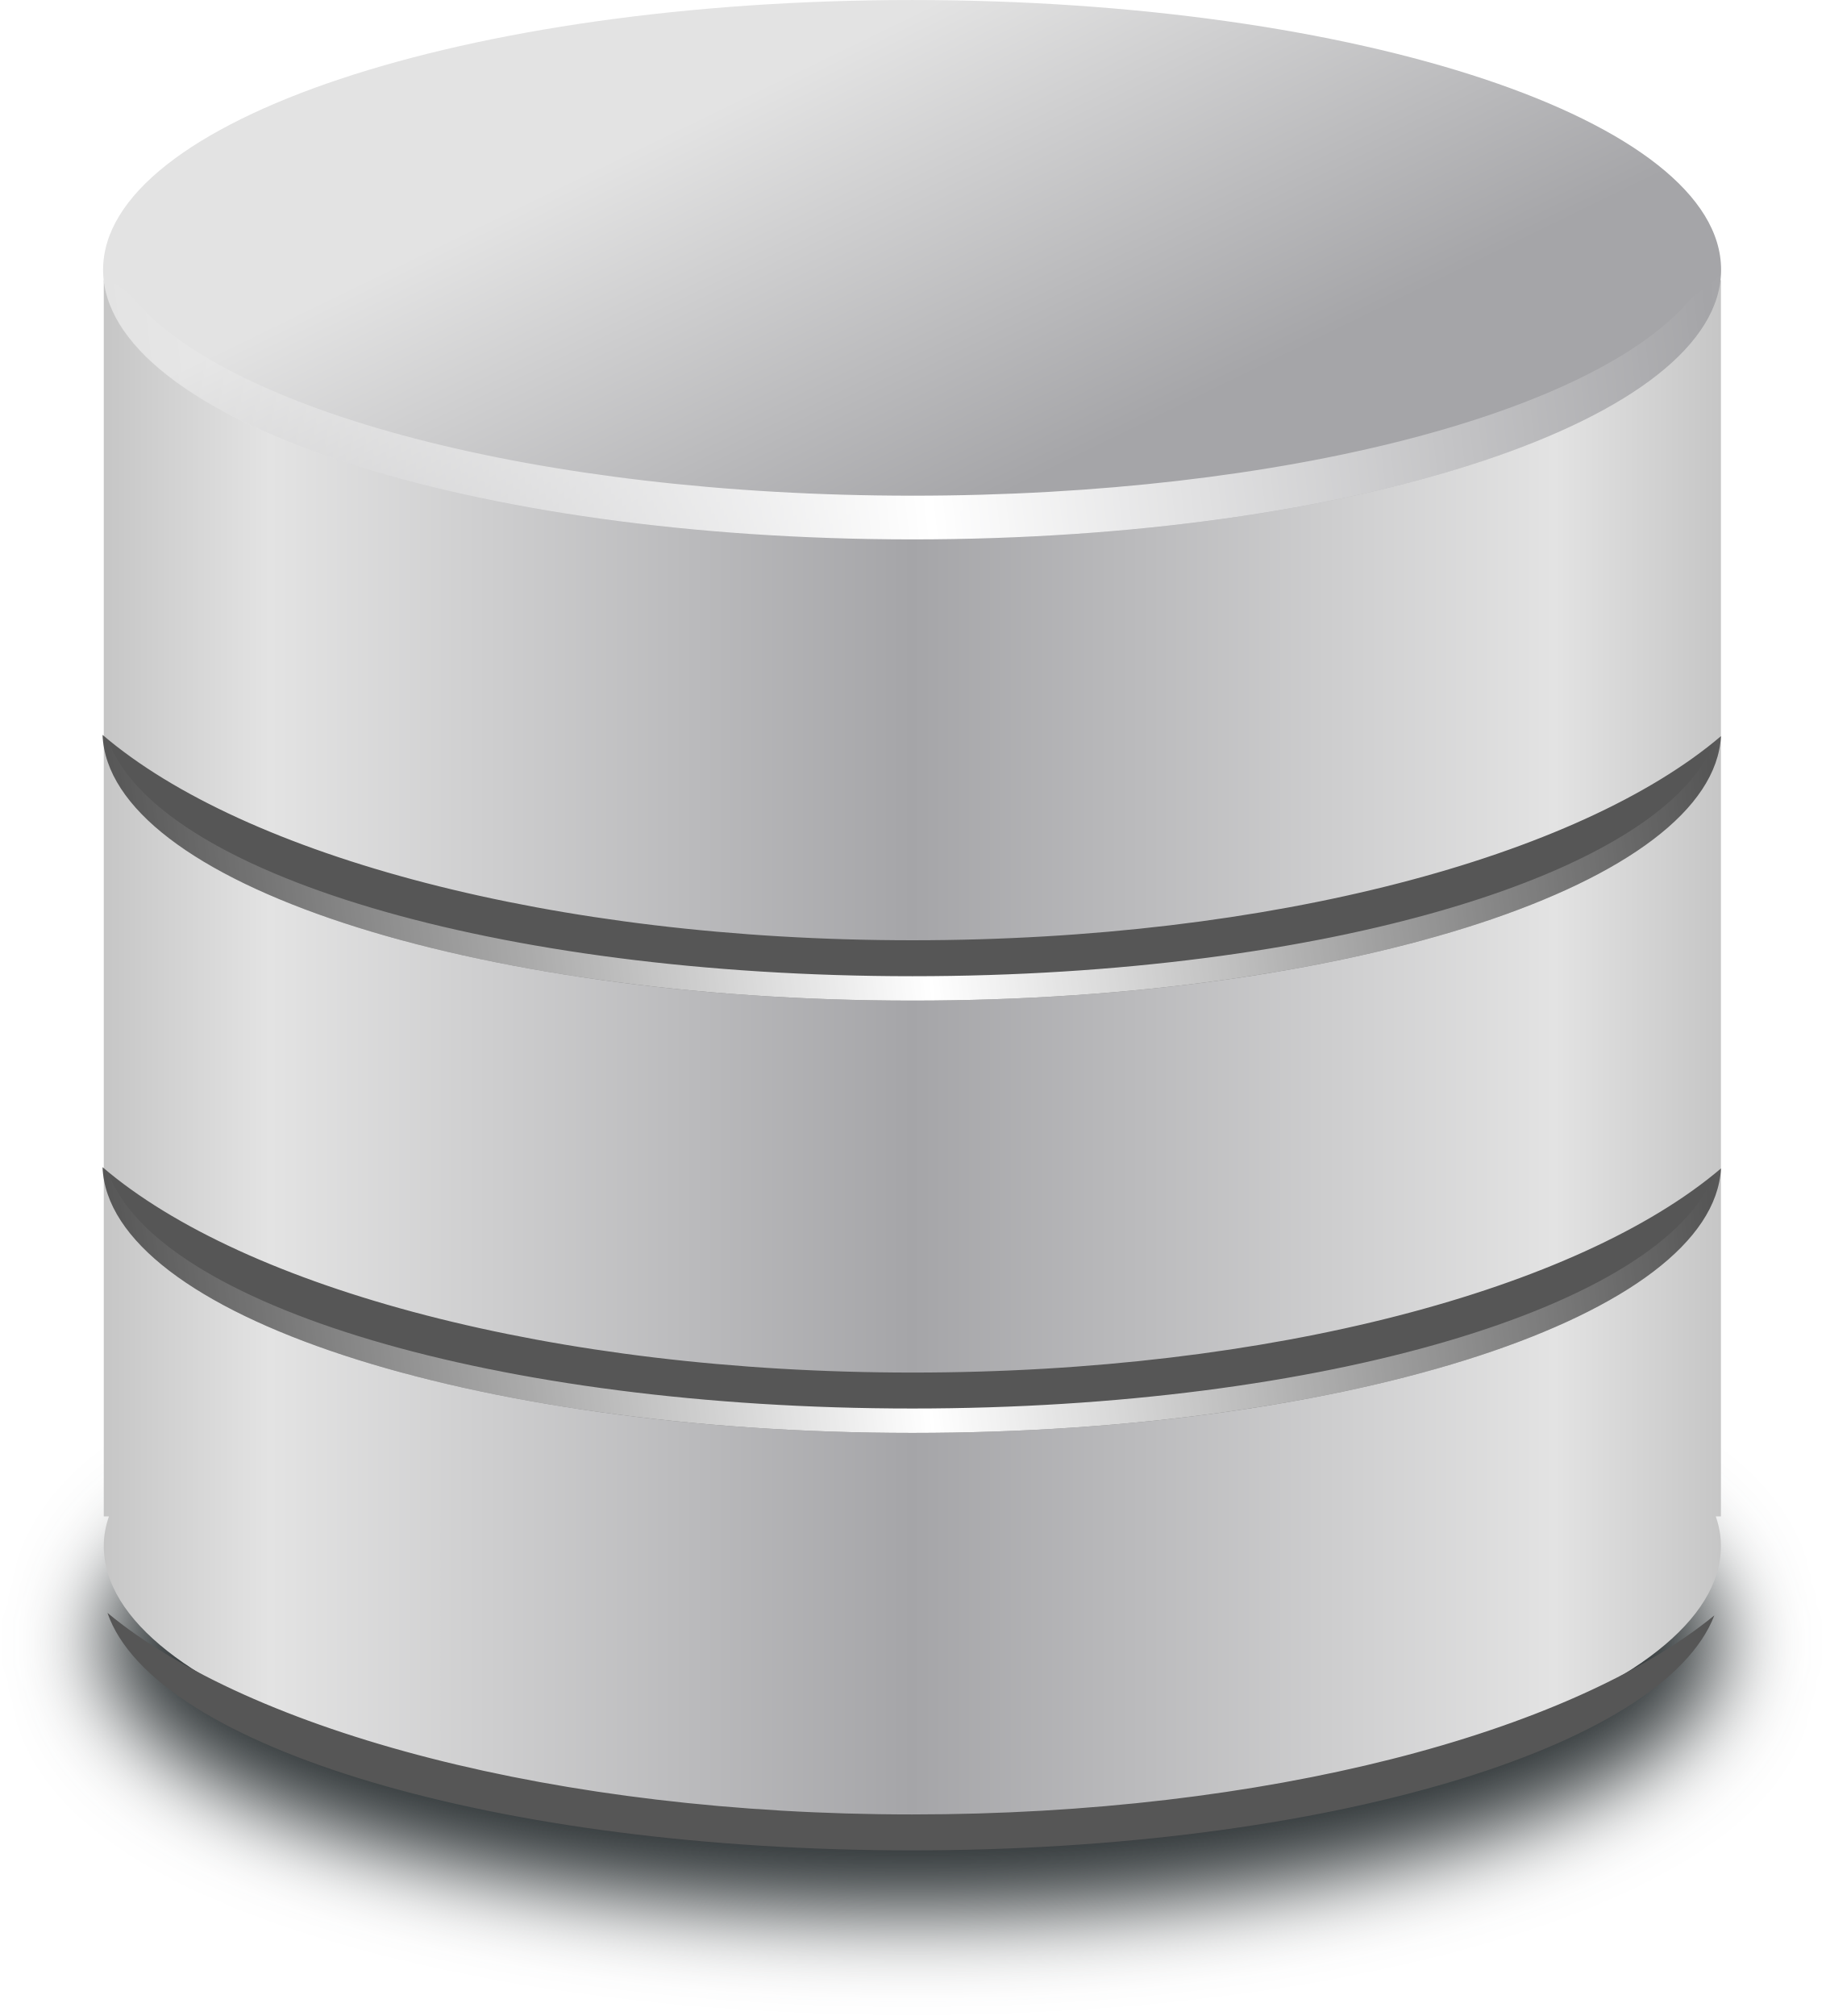
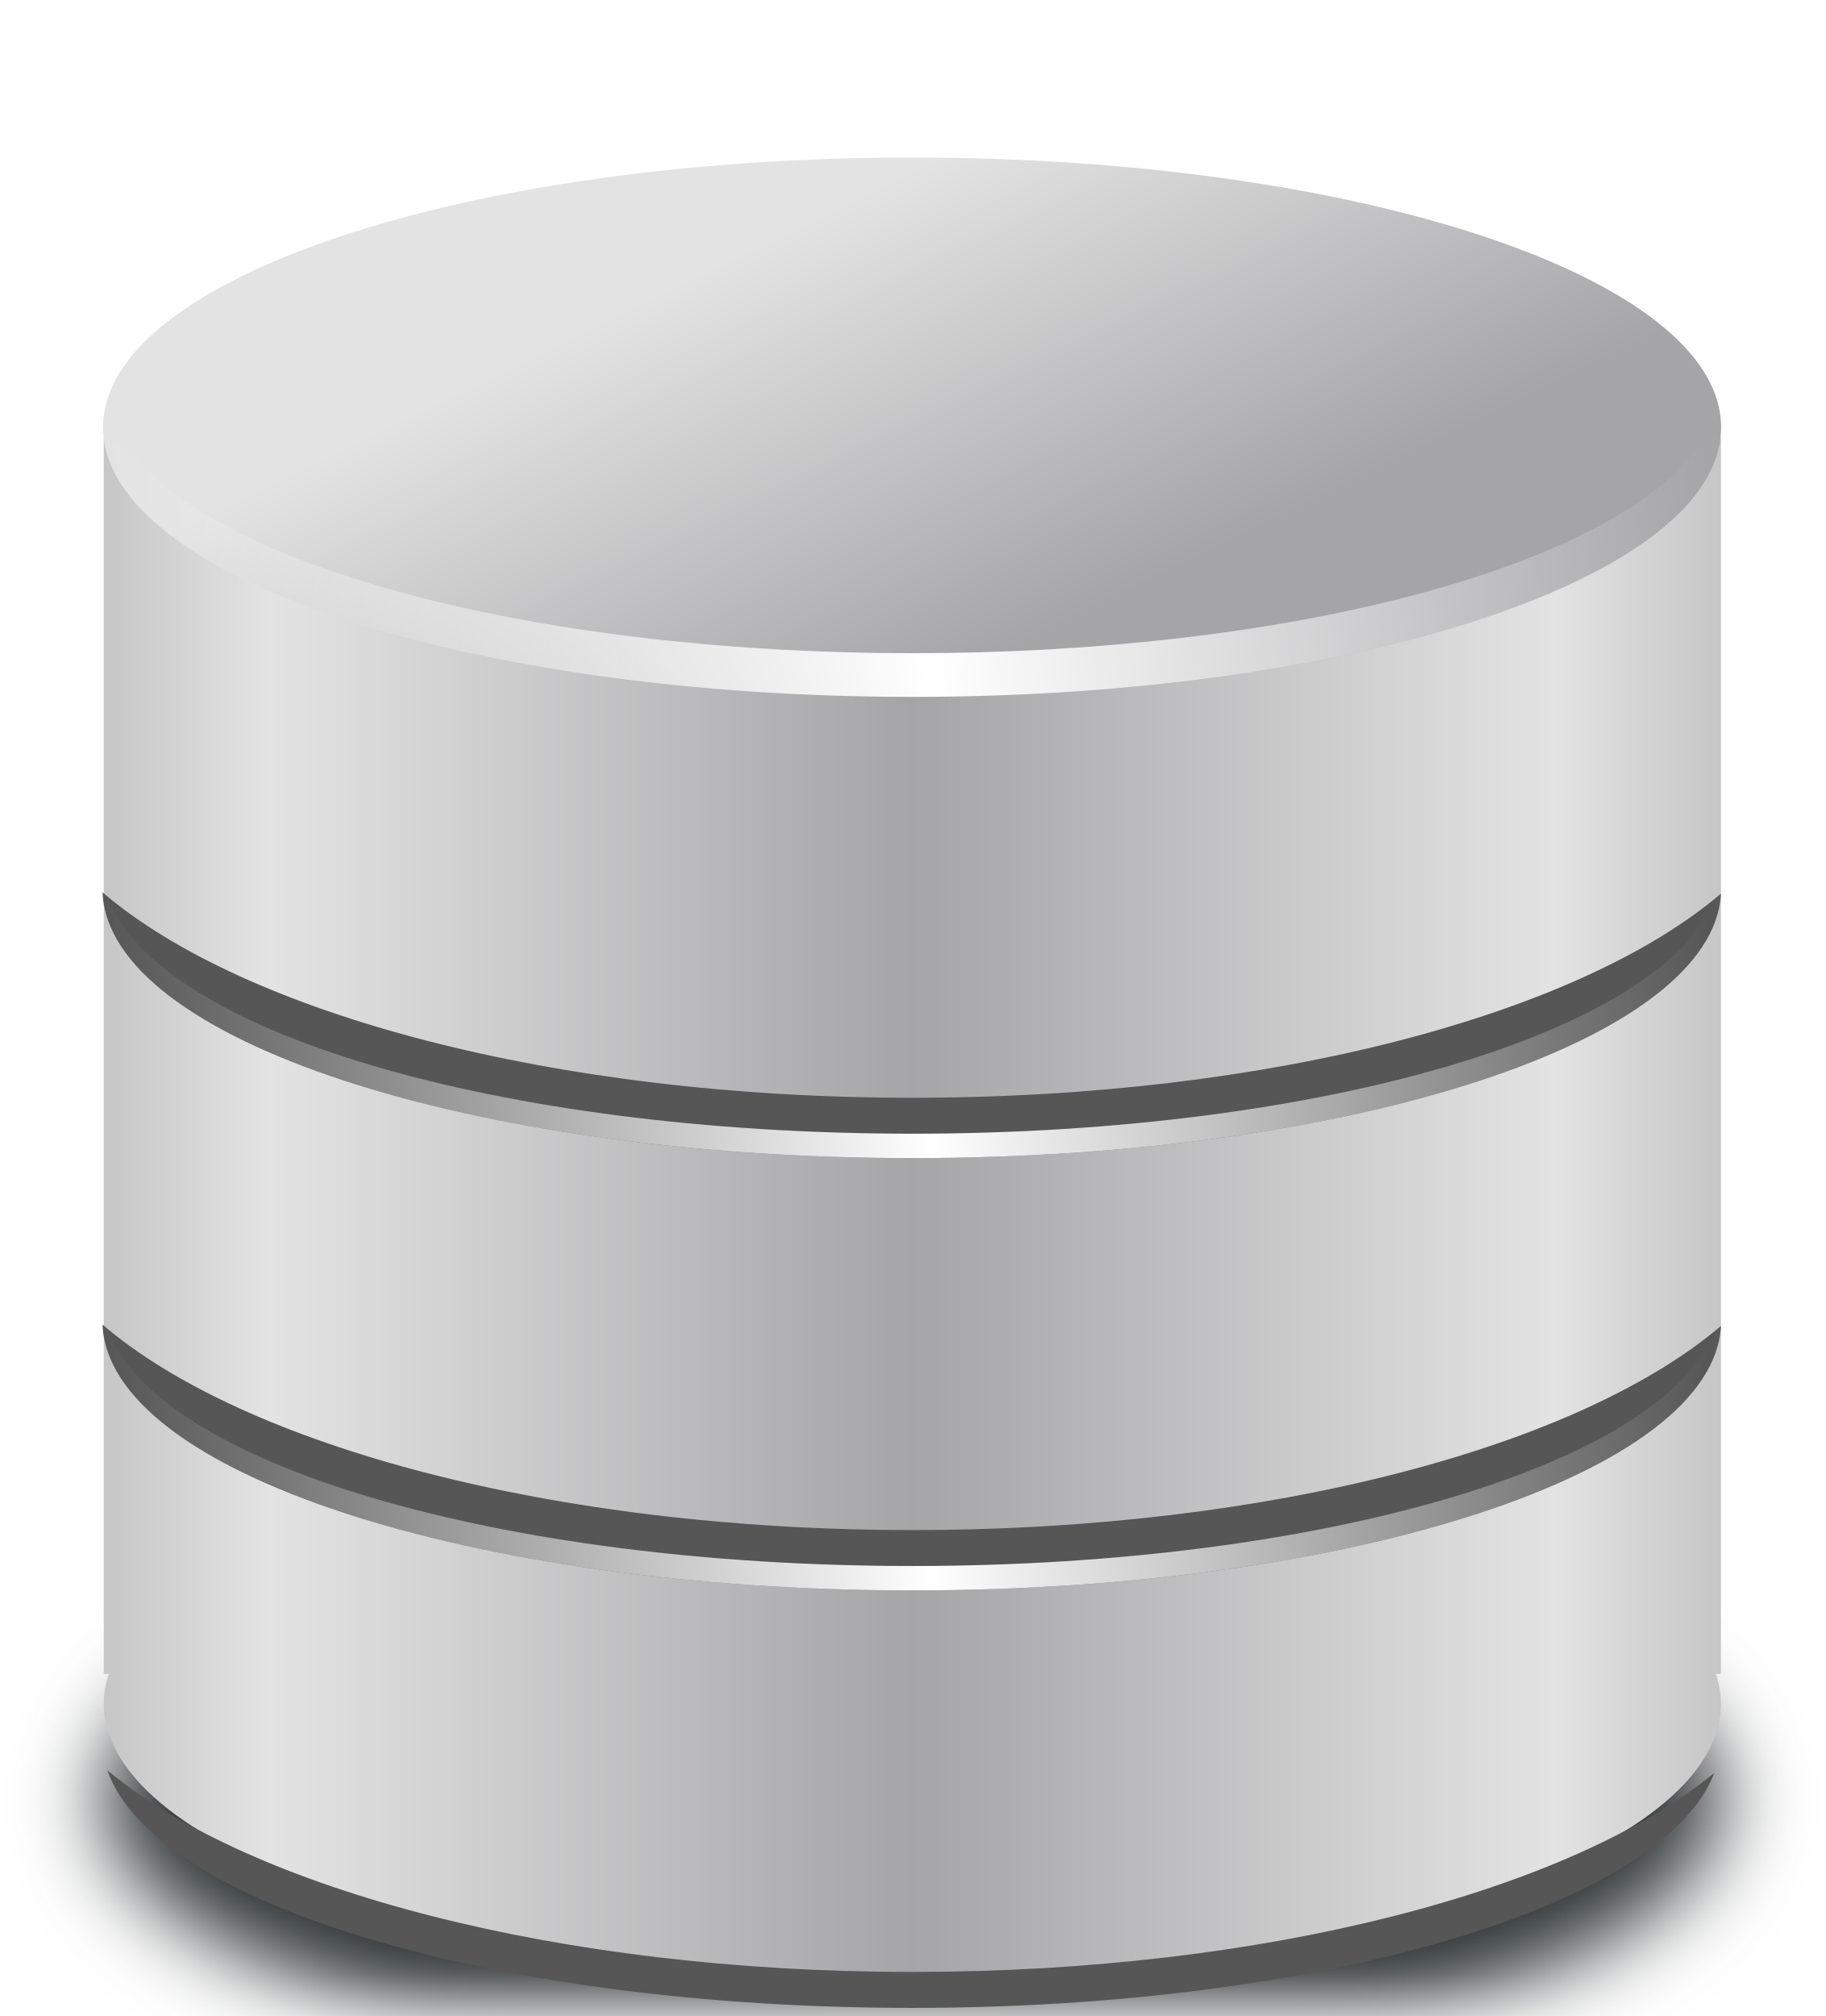
- <svg xmlns="http://www.w3.org/2000/svg" xmlns:xlink="http://www.w3.org/1999/xlink" id="svg5378" viewBox="0 0 11.553 12.8" version="1.1" width="11.596" height="12.8">
+ <svg xmlns="http://www.w3.org/2000/svg" xmlns:xlink="http://www.w3.org/1999/xlink" id="svg5378" viewBox="0 -1 11.553 12.8" version="1.1" width="11.596" height="12.8">
  <defs id="defs3">
    <linearGradient id="linearGradient6035">
      <stop id="stop6037" style="stop-color:#ffffff" offset="0" />
      <stop id="stop6039" style="stop-color:#ffffff;stop-opacity:0" offset="1" />
    </linearGradient>
    <filter id="filter6093" height="1.385" width="1.129" y="-0.193" x="-0.064" style="color-interpolation-filters:sRGB">
      <feGaussianBlur id="feGaussianBlur6095" stdDeviation="0.893" />
    </filter>
    <linearGradient id="linearGradient6110" y2="511.97" spreadMethod="reflect" gradientUnits="userSpaceOnUse" x2="286.63" gradientTransform="matrix(1.1818,0,0,1.1818,-30.649,-69.394)" y1="511.97" x1="269.97">
      <stop id="stop5497" style="stop-color:#c6c6c6" offset="0" />
      <stop id="stop5501" style="stop-color:#e3e3e3" offset=".205" />
      <stop id="stop5499" style="stop-color:#a5a5a8" offset="1" />
    </linearGradient>
    <linearGradient id="linearGradient6112" y2="527.34" gradientUnits="userSpaceOnUse" x2="286.63" y1="518.56" x1="282.36">
      <stop id="stop5468" style="stop-color:#e3e3e3" offset="0" />
      <stop id="stop5470" style="stop-color:#a5a5a8" offset="1" />
    </linearGradient>
    <linearGradient id="linearGradient6114" y2="520.33" xlink:href="#linearGradient6035" spreadMethod="reflect" gradientUnits="userSpaceOnUse" x2="327.78" gradientTransform="translate(0,0.25)" y1="522.61" x1="308.5" />
    <linearGradient id="linearGradient6116" y2="520.33" xlink:href="#linearGradient6035" spreadMethod="reflect" gradientUnits="userSpaceOnUse" x2="327.78" gradientTransform="translate(0,12)" y1="522.61" x1="308.5" />
    <linearGradient id="linearGradient6118" y2="520.33" xlink:href="#linearGradient6035" spreadMethod="reflect" gradientUnits="userSpaceOnUse" x2="327.78" gradientTransform="translate(0,22)" y1="522.61" x1="308.5" />
  </defs>
  <g id="layer1" transform="translate(-373.4047,-607.277)">
    <g id="g6097" transform="matrix(0.2608327,0,0,0.2608327,298.8155,474.0752)">
      <ellipse id="path6079" style="fill:#2e3436;filter:url(#filter6093)" transform="matrix(1.1818,0,0,1.1818,-30.649,-65.984)" cx="286.631" cy="521.78" rx="16.668" ry="5.556" />
      <path id="path5488" style="fill:url(#linearGradient6110)" d="m 288.41,517.5 v 30.092 h 0.125 c -0.081,0.241 -0.125,0.47 -0.125,0.719 0,3.626 8.809,6.562 19.688,6.562 10.879,0 19.688,-2.936 19.688,-6.562 0,-0.249 -0.044,-0.477 -0.125,-0.719 h 0.125 V 517.5 h -39.375 z" />
      <ellipse id="path5460" style="fill:url(#linearGradient6112)" transform="matrix(1.1818,0,0,1.1818,-30.649,-99.394)" cx="286.631" cy="521.78" rx="16.668" ry="5.556" />
      <path id="path6026" style="fill:#565656" d="m 288.38,539.09 c 0.147,3.584 8.932,6.469 19.719,6.469 10.756,0 19.492,-2.868 19.688,-6.438 -3.451,2.936 -10.959,4.969 -19.688,4.969 -8.746,0 -16.277,-2.054 -19.719,-5 z" />
      <path id="path6030" style="fill:url(#linearGradient6114)" d="m 288.38,517.34 c 0.147,3.584 8.932,6.469 19.719,6.469 10.756,0 19.492,-2.868 19.688,-6.438 -0.216,0.183 -0.441,0.355 -0.688,0.531 -0.009,0.012 -0.022,0.02 -0.031,0.031 -2.292,2.777 -9.903,4.812 -18.969,4.812 -9.122,0 -16.786,-2.071 -19.031,-4.875 -0.025,-0.018 -0.038,-0.045 -0.062,-0.062 -0.219,-0.16 -0.432,-0.303 -0.625,-0.469 z" />
      <g id="g6071">
        <g id="g6067" transform="translate(0,-0.52315)">
          <path id="path6022" style="fill:#565656" d="m 288.38,529.09 c 0.147,3.584 8.932,6.469 19.719,6.469 10.756,0 19.492,-2.868 19.688,-6.438 -3.451,2.936 -10.959,4.969 -19.688,4.969 -8.746,0 -16.277,-2.054 -19.719,-5 z" />
          <path id="path6043" style="fill:url(#linearGradient6116)" d="m 288.38,529.09 c 0.147,3.584 8.932,6.469 19.719,6.469 10.756,0 19.492,-2.868 19.688,-6.438 -0.05,0.042 -0.105,0.084 -0.156,0.125 -1.242,3.227 -9.511,5.719 -19.531,5.719 -10.113,0 -18.468,-2.511 -19.594,-5.781 -0.04,-0.032 -0.086,-0.061 -0.125,-0.094 z" />
        </g>
        <path id="path6054" style="fill:url(#linearGradient6118)" d="m 288.38,539.09 c 0.147,3.584 8.932,6.469 19.719,6.469 10.756,0 19.492,-2.868 19.688,-6.438 -0.05,0.042 -0.105,0.084 -0.156,0.125 -1.242,3.227 -9.511,5.719 -19.531,5.719 -10.113,0 -18.468,-2.511 -19.594,-5.781 -0.04,-0.032 -0.086,-0.061 -0.125,-0.094 z" />
      </g>
      <path id="path6060" style="fill:#565656" d="m 288.5,549.94 c 1.126,3.27 9.481,5.781 19.594,5.781 10.021,0 18.289,-2.492 19.531,-5.719 -3.516,2.868 -10.929,4.844 -19.531,4.844 -8.648,0 -16.1,-2.014 -19.594,-4.906 z" />
    </g>
  </g>
</svg>
